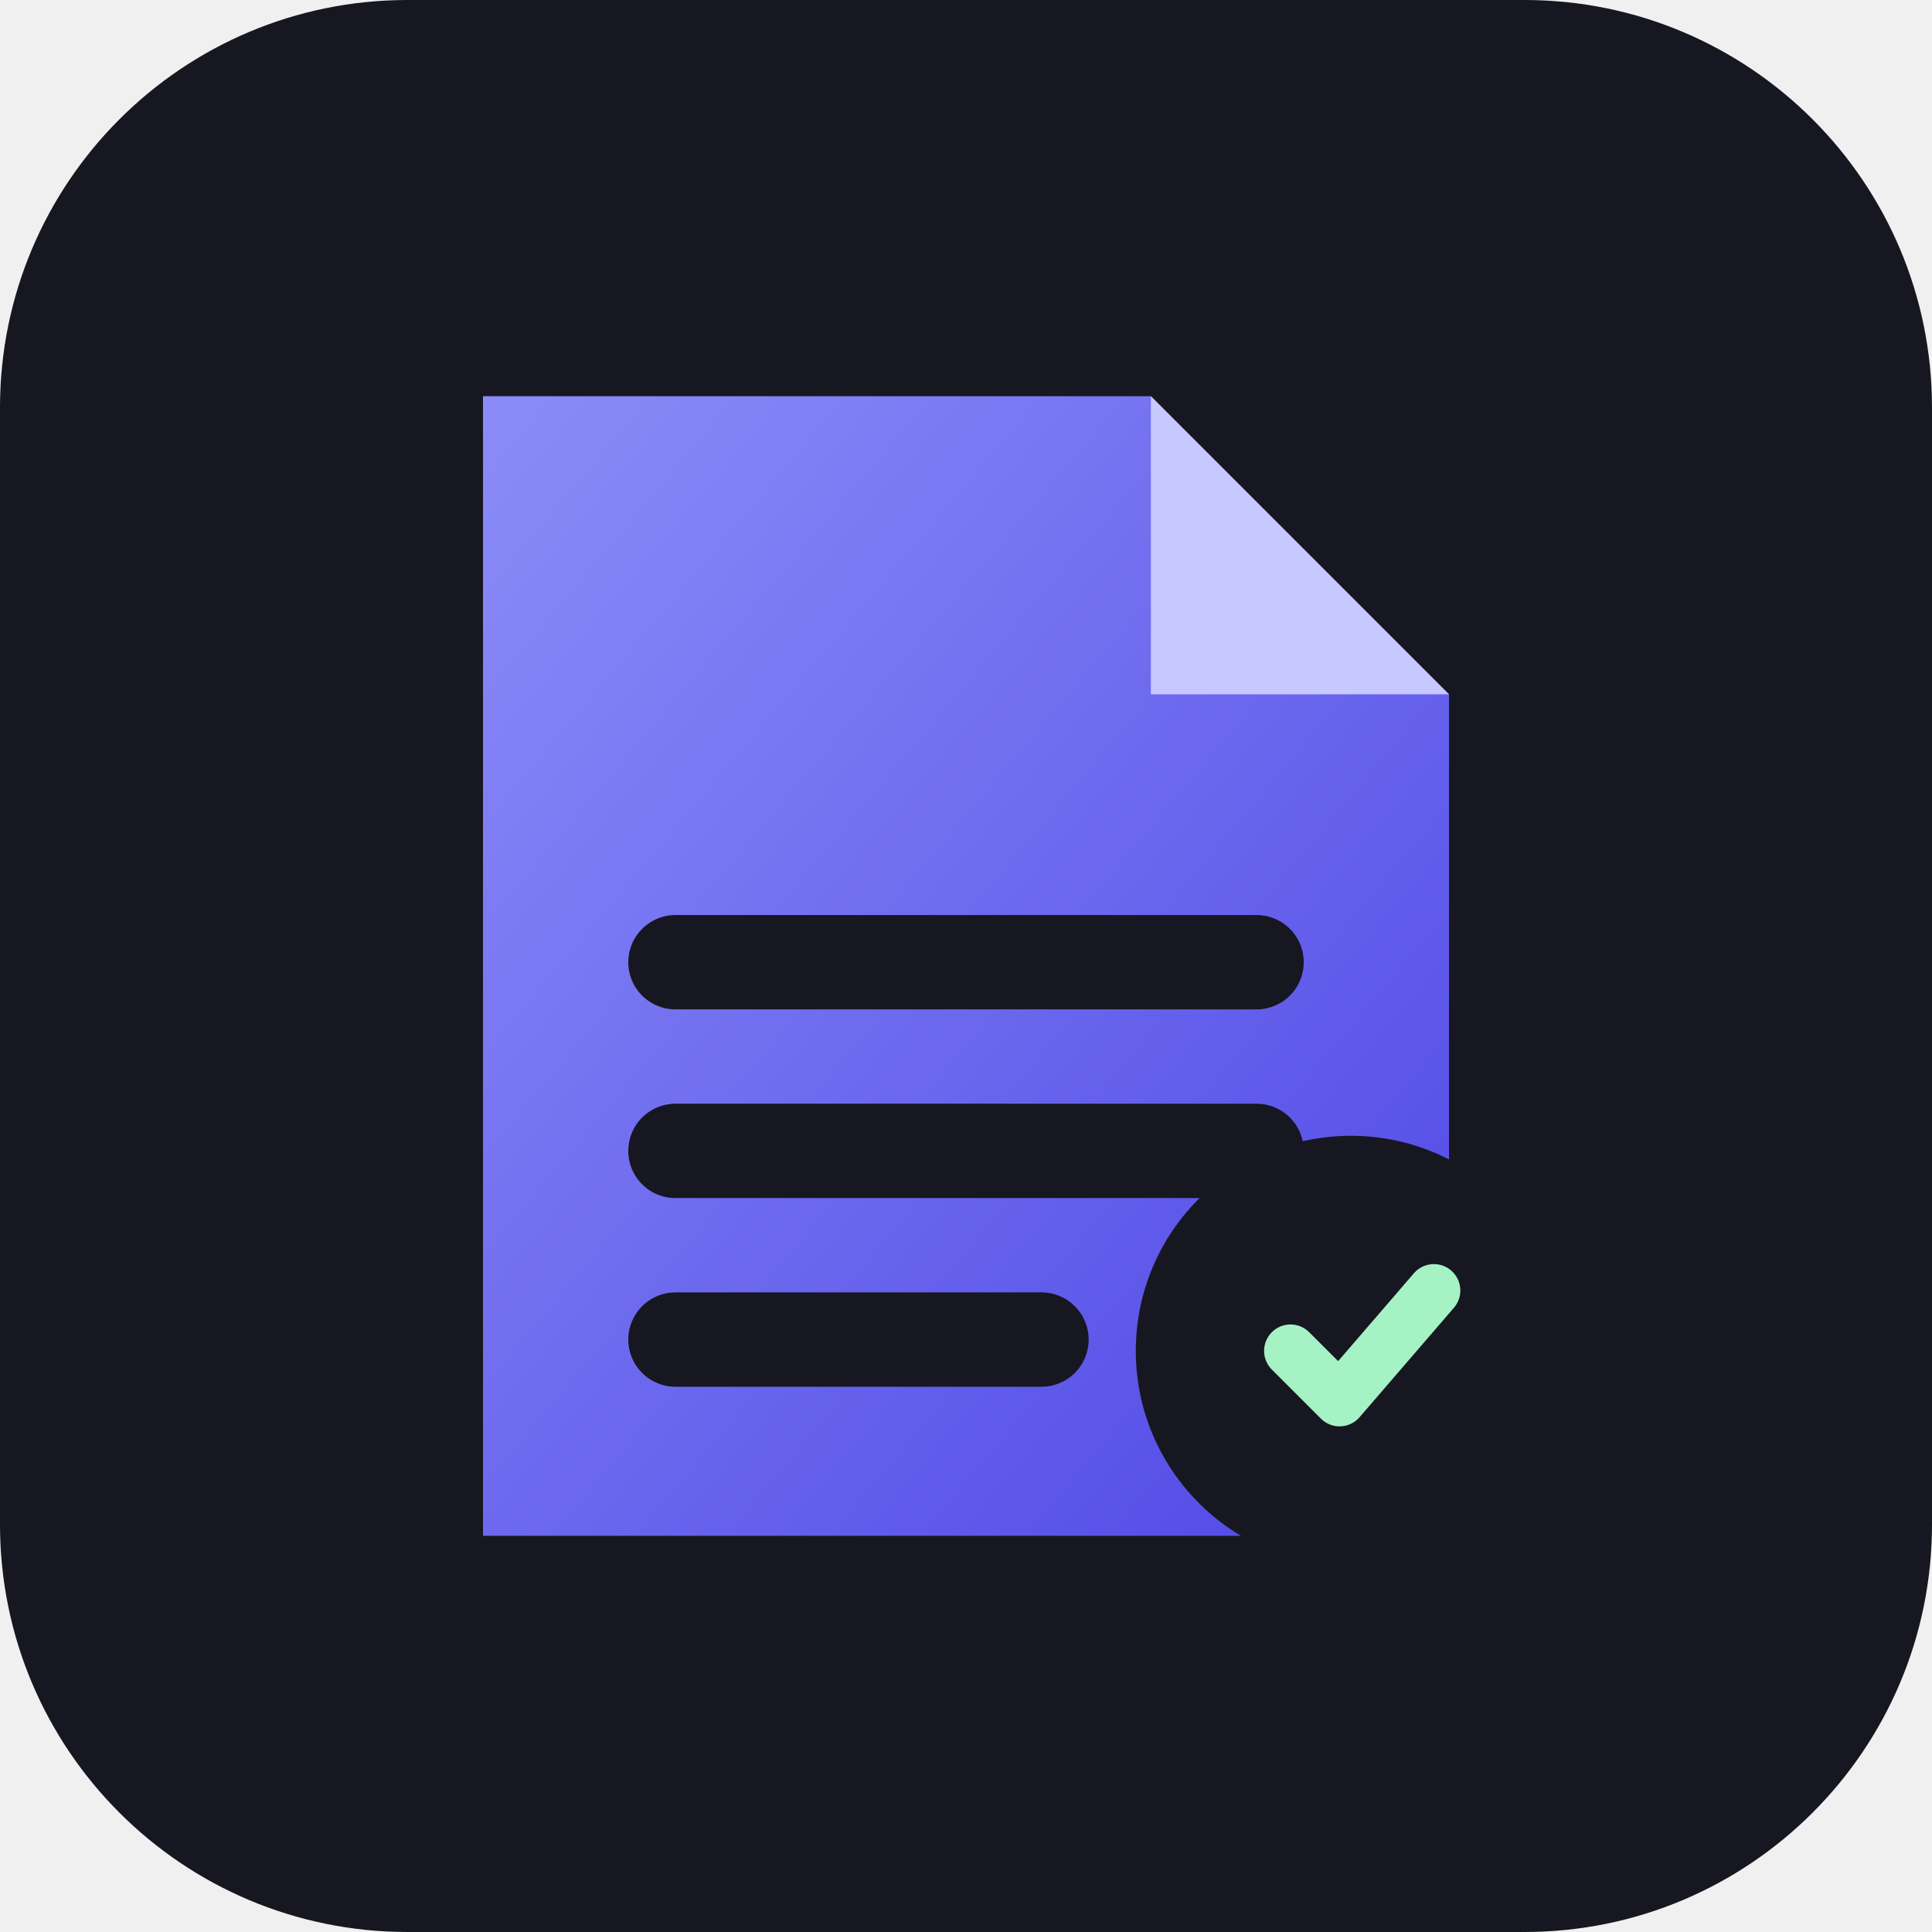
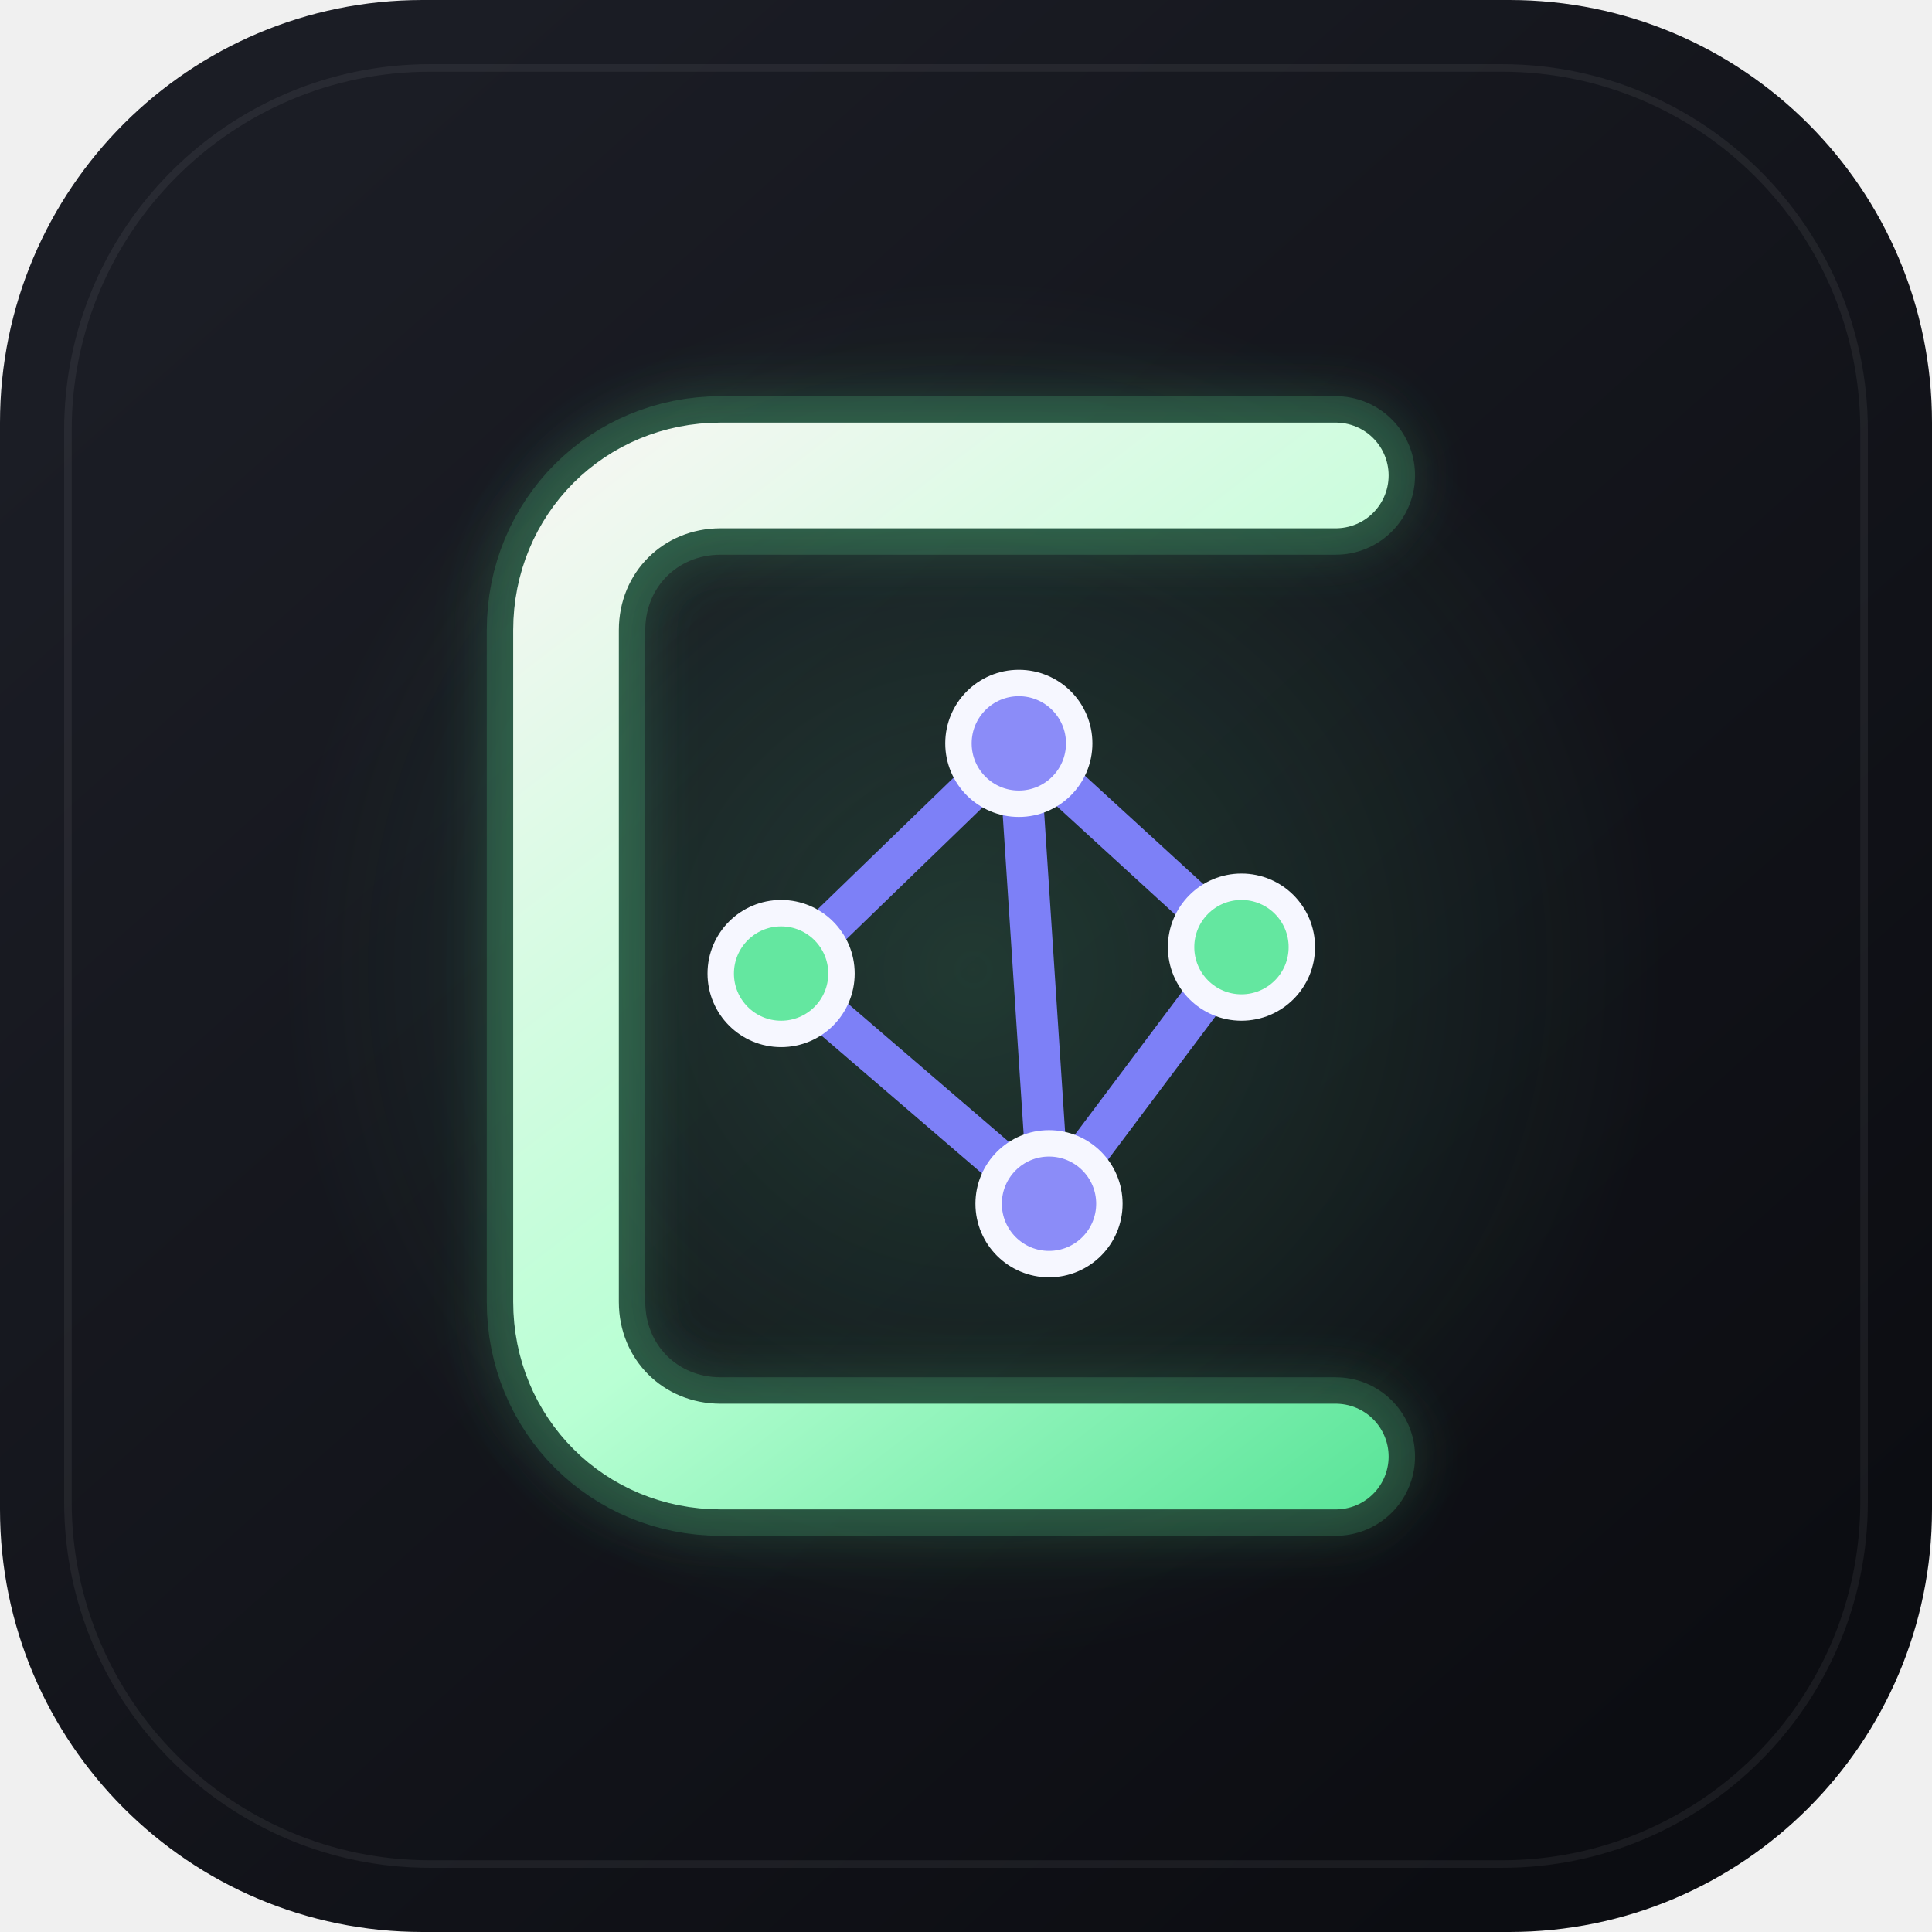
<svg xmlns="http://www.w3.org/2000/svg" width="512" height="512" viewBox="0 0 512 512">
  <defs>
-     <linearGradient id="g" x1="0" y1="0" x2="1" y2="1">
-       <stop stop-color="#8b8cf8" />
-       <stop offset="1" stop-color="#4f46e5" />
+     <linearGradient id="background" x1="70" y1="52" x2="438" y2="464" gradientUnits="userSpaceOnUse">
+       <stop stop-color="#1b1d25" />
+       <stop offset="1" stop-color="#0c0d12" />
    </linearGradient>
+     <linearGradient id="portal" x1="151" y1="121" x2="362" y2="397" gradientUnits="userSpaceOnUse">
+       <stop stop-color="#f5f7f2" />
+       <stop offset=".58" stop-color="#b9ffd4" />
+       <stop offset="1" stop-color="#5ce59a" />
+     </linearGradient>
+     <radialGradient id="aura" cx="0" cy="0" r="1" gradientTransform="translate(258 257) rotate(90) scale(184)" gradientUnits="userSpaceOnUse">
+       <stop stop-color="#62e9a0" stop-opacity=".17" />
+       <stop offset="1" stop-color="#62e9a0" stop-opacity="0" />
+     </radialGradient>
+     <filter id="glow" x="-40%" y="-40%" width="180%" height="180%">
+       <feGaussianBlur stdDeviation="7" result="blur" />
+       <feMerge>
+         <feMergeNode in="blur" />
+         <feMergeNode in="SourceGraphic" />
+       </feMerge>
+     </filter>
  </defs>
-   <rect width="512" height="512" rx="108" fill="#171721" />
-   <path d="M128 105h177l79 79v223H128z" fill="url(#g)" />
-   <path d="M305 105v79h79" fill="#c7c8ff" />
-   <path d="M179 255h154M179 305h154M179 355h97" stroke="#171721" stroke-width="25" stroke-linecap="round" />
-   <circle cx="358" cy="358" r="57" fill="#171721" />
-   <path d="M342 358l13 13 25-29" fill="none" stroke="#a5f3c4" stroke-width="14" stroke-linecap="round" stroke-linejoin="round" />
+   <rect width="512" height="512" rx="112" fill="url(#background)" />
+   <rect x="18" y="18" width="476" height="476" rx="96" fill="none" stroke="#ffffff" stroke-opacity=".06" stroke-width="2" />
+   <circle cx="258" cy="257" r="184" fill="url(#aura)" />
+   <path d="M354 126H191C168 126 150 144 150 167V345C150 368 168 386 191 386H354" fill="none" stroke="#5ce59a" stroke-opacity=".18" stroke-width="42" stroke-linecap="round" filter="url(#glow)" />
+   <path d="M354 126H191C168 126 150 144 150 167V345C150 368 168 386 191 386H354" fill="none" stroke="url(#portal)" stroke-width="28" stroke-linecap="round" stroke-linejoin="round" />
+   <g fill="none" stroke="#7d80f7" stroke-width="11" stroke-linecap="round" stroke-linejoin="round">
+     <path d="M207 258L270 197L329 251L278 319L207 258Z" />
+     <path d="M270 197L278 319" />
+   </g>
+   <g stroke="#f6f7ff" stroke-width="7">
+     <circle cx="207" cy="258" r="16" fill="#64e7a0" />
+     <circle cx="270" cy="197" r="16" fill="#8b8cf8" />
+     <circle cx="329" cy="251" r="16" fill="#64e7a0" />
+     <circle cx="278" cy="319" r="16" fill="#8b8cf8" />
+   </g>
</svg>
